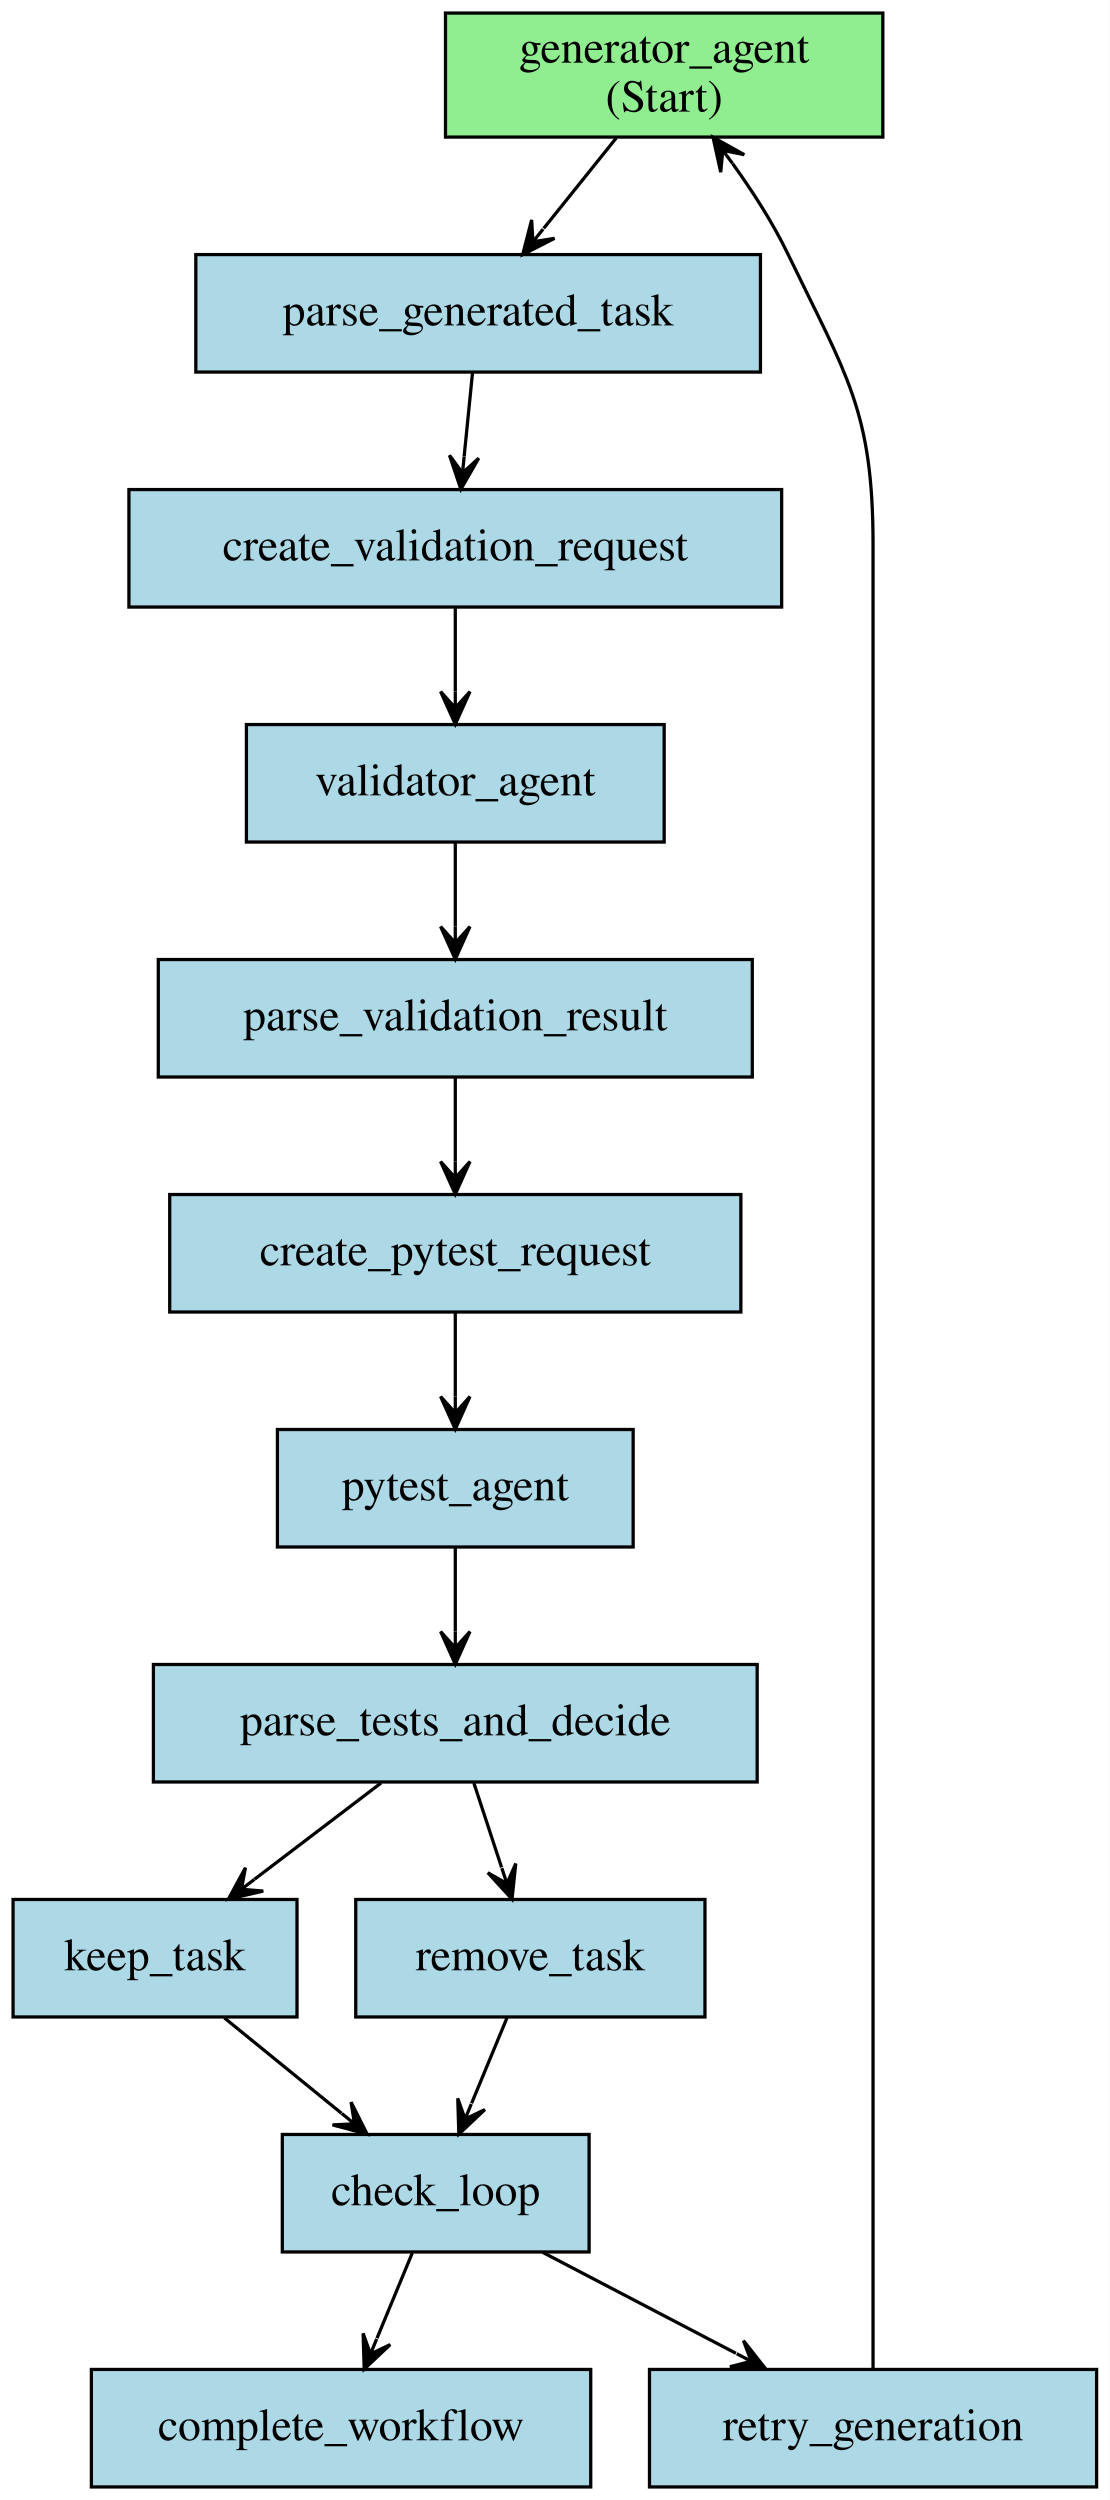
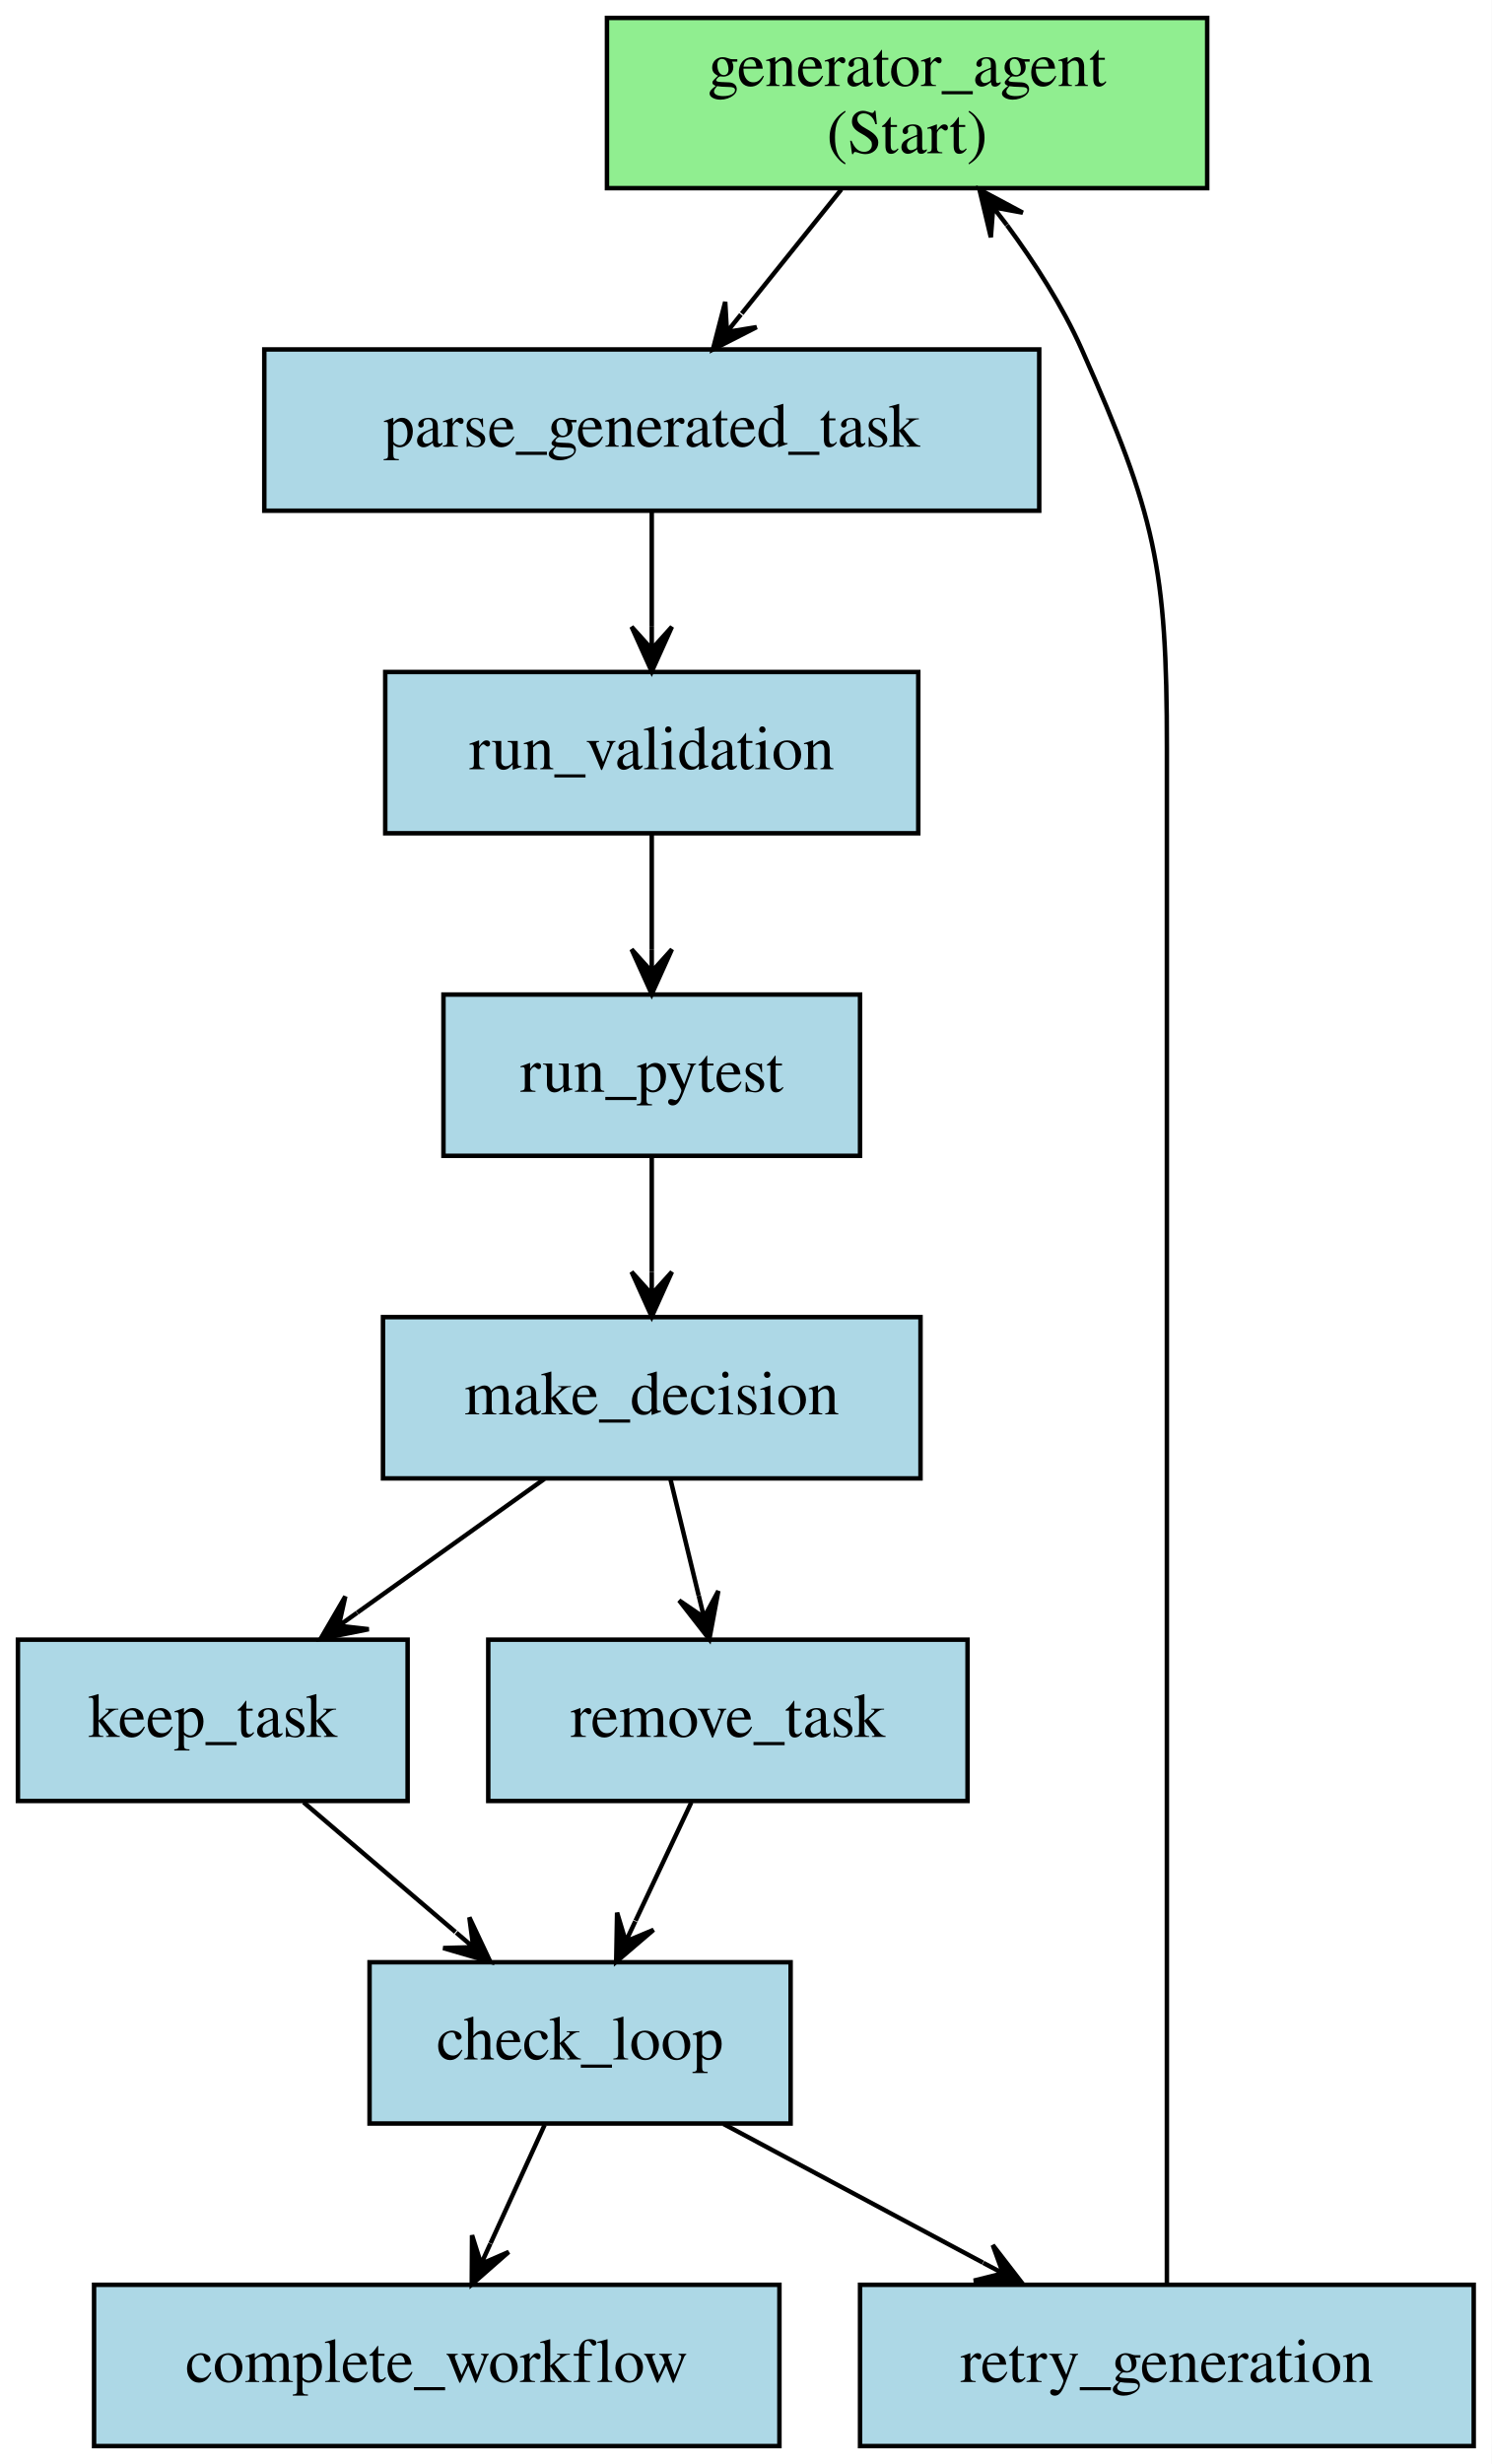
- <svg xmlns="http://www.w3.org/2000/svg" width="340pt" height="766pt" viewBox="0.00 0.00 340.00 766.00">
-   <g id="graph0" class="graph" transform="scale(1 1) rotate(0) translate(4 762)">
-     <polygon fill="white" stroke="transparent" points="-4,4 -4,-762 336,-762 336,4 -4,4" />
+ <svg xmlns="http://www.w3.org/2000/svg" width="333pt" height="550pt" viewBox="0.00 0.00 333.00 550.00">
+   <g id="graph0" class="graph" transform="scale(1 1) rotate(0) translate(4 546)">
+     <polygon fill="white" stroke="transparent" points="-4,4 -4,-546 329,-546 329,4 -4,4" />
    <g id="node1" class="node">
-       <polygon fill="lightgreen" stroke="black" points="266.5,-758 132.5,-758 132.5,-720 266.5,-720 266.5,-758" />
-       <text text-anchor="middle" x="199.5" y="-742.8" font-family="Times,serif" font-size="14.00">generator_agent</text>
-       <text text-anchor="middle" x="199.5" y="-727.8" font-family="Times,serif" font-size="14.00">(Start)</text>
+       <polygon fill="lightgreen" stroke="black" points="265.5,-542 131.5,-542 131.5,-504 265.5,-504 265.5,-542" />
+       <text text-anchor="middle" x="198.5" y="-526.8" font-family="Times,serif" font-size="14.00">generator_agent</text>
+       <text text-anchor="middle" x="198.5" y="-511.8" font-family="Times,serif" font-size="14.00">(Start)</text>
    </g>
    <g id="node2" class="node">
-       <polygon fill="lightblue" stroke="black" points="229,-684 56,-684 56,-648 229,-648 229,-684" />
-       <text text-anchor="middle" x="142.5" y="-662.3" font-family="Times,serif" font-size="14.00">parse_generated_task</text>
+       <polygon fill="lightblue" stroke="black" points="228,-468 55,-468 55,-432 228,-432 228,-468" />
+       <text text-anchor="middle" x="141.5" y="-446.3" font-family="Times,serif" font-size="14.00">parse_generated_task</text>
    </g>
    <g id="edge1" class="edge">
-       <path fill="none" stroke="black" d="M184.82,-719.72C178.05,-711.29 169.91,-701.15 162.59,-692.02" />
-       <polygon fill="black" stroke="black" points="156.15,-684 165.92,-688.98 159.28,-687.9 162.41,-691.8 162.41,-691.8 162.41,-691.8 159.28,-687.9 158.9,-694.62 156.15,-684 156.15,-684" />
+       <path fill="none" stroke="black" d="M183.82,-503.72C177.05,-495.29 168.91,-485.15 161.59,-476.02" />
+       <polygon fill="black" stroke="black" points="155.15,-468 164.92,-472.98 158.28,-471.9 161.41,-475.8 161.41,-475.8 161.41,-475.8 158.28,-471.9 157.9,-478.62 155.15,-468 155.15,-468" />
    </g>
    <g id="node3" class="node">
-       <polygon fill="lightblue" stroke="black" points="235.5,-612 35.5,-612 35.5,-576 235.5,-576 235.5,-612" />
-       <text text-anchor="middle" x="135.5" y="-590.3" font-family="Times,serif" font-size="14.00">create_validation_request</text>
+       <polygon fill="lightblue" stroke="black" points="201,-396 82,-396 82,-360 201,-360 201,-396" />
+       <text text-anchor="middle" x="141.5" y="-374.3" font-family="Times,serif" font-size="14.00">run_validation</text>
    </g>
    <g id="edge2" class="edge">
-       <path fill="none" stroke="black" d="M140.77,-647.7C140,-639.98 139.07,-630.71 138.21,-622.11" />
-       <polygon fill="black" stroke="black" points="137.21,-612.1 142.68,-621.61 137.71,-617.08 138.21,-622.05 138.21,-622.05 138.21,-622.05 137.71,-617.08 133.73,-622.5 137.21,-612.1 137.21,-612.1" />
+       <path fill="none" stroke="black" d="M141.5,-431.7C141.5,-423.98 141.5,-414.71 141.5,-406.11" />
+       <polygon fill="black" stroke="black" points="141.5,-396.1 146,-406.1 141.5,-401.1 141.5,-406.1 141.5,-406.1 141.5,-406.1 141.5,-401.1 137,-406.1 141.5,-396.1 141.5,-396.1" />
    </g>
    <g id="node4" class="node">
-       <polygon fill="lightblue" stroke="black" points="199.5,-540 71.5,-540 71.5,-504 199.5,-504 199.5,-540" />
-       <text text-anchor="middle" x="135.5" y="-518.3" font-family="Times,serif" font-size="14.00">validator_agent</text>
+       <polygon fill="lightblue" stroke="black" points="188,-324 95,-324 95,-288 188,-288 188,-324" />
+       <text text-anchor="middle" x="141.5" y="-302.3" font-family="Times,serif" font-size="14.00">run_pytest</text>
    </g>
    <g id="edge3" class="edge">
-       <path fill="none" stroke="black" d="M135.5,-575.7C135.5,-567.98 135.5,-558.71 135.5,-550.11" />
-       <polygon fill="black" stroke="black" points="135.5,-540.1 140,-550.1 135.5,-545.1 135.5,-550.1 135.5,-550.1 135.5,-550.1 135.5,-545.1 131,-550.1 135.5,-540.1 135.5,-540.1" />
+       <path fill="none" stroke="black" d="M141.5,-359.7C141.5,-351.98 141.5,-342.71 141.5,-334.11" />
+       <polygon fill="black" stroke="black" points="141.5,-324.1 146,-334.1 141.5,-329.1 141.5,-334.1 141.5,-334.1 141.5,-334.1 141.5,-329.1 137,-334.1 141.5,-324.1 141.5,-324.1" />
    </g>
    <g id="node5" class="node">
-       <polygon fill="lightblue" stroke="black" points="226.5,-468 44.5,-468 44.5,-432 226.5,-432 226.5,-468" />
-       <text text-anchor="middle" x="135.5" y="-446.3" font-family="Times,serif" font-size="14.00">parse_validation_result</text>
+       <polygon fill="lightblue" stroke="black" points="201.5,-252 81.5,-252 81.5,-216 201.5,-216 201.5,-252" />
+       <text text-anchor="middle" x="141.5" y="-230.3" font-family="Times,serif" font-size="14.00">make_decision</text>
    </g>
    <g id="edge4" class="edge">
-       <path fill="none" stroke="black" d="M135.5,-503.7C135.5,-495.98 135.5,-486.71 135.5,-478.11" />
-       <polygon fill="black" stroke="black" points="135.5,-468.1 140,-478.1 135.5,-473.1 135.5,-478.1 135.5,-478.1 135.5,-478.1 135.5,-473.1 131,-478.1 135.5,-468.1 135.5,-468.1" />
+       <path fill="none" stroke="black" d="M141.5,-287.7C141.5,-279.98 141.5,-270.71 141.5,-262.11" />
+       <polygon fill="black" stroke="black" points="141.5,-252.1 146,-262.1 141.5,-257.1 141.5,-262.1 141.5,-262.1 141.5,-262.1 141.5,-257.1 137,-262.1 141.5,-252.1 141.5,-252.1" />
    </g>
    <g id="node6" class="node">
-       <polygon fill="lightblue" stroke="black" points="223,-396 48,-396 48,-360 223,-360 223,-396" />
-       <text text-anchor="middle" x="135.5" y="-374.3" font-family="Times,serif" font-size="14.00">create_pytest_request</text>
-     </g>
-     <g id="edge5" class="edge">
-       <path fill="none" stroke="black" d="M135.5,-431.7C135.5,-423.98 135.5,-414.71 135.5,-406.11" />
-       <polygon fill="black" stroke="black" points="135.5,-396.1 140,-406.1 135.5,-401.1 135.5,-406.1 135.5,-406.1 135.5,-406.1 135.5,-401.1 131,-406.1 135.5,-396.1 135.5,-396.1" />
-     </g>
-     <g id="node7" class="node">
-       <polygon fill="lightblue" stroke="black" points="190,-324 81,-324 81,-288 190,-288 190,-324" />
-       <text text-anchor="middle" x="135.5" y="-302.3" font-family="Times,serif" font-size="14.00">pytest_agent</text>
-     </g>
-     <g id="edge6" class="edge">
-       <path fill="none" stroke="black" d="M135.5,-359.7C135.5,-351.98 135.5,-342.71 135.5,-334.11" />
-       <polygon fill="black" stroke="black" points="135.5,-324.1 140,-334.1 135.5,-329.1 135.5,-334.1 135.5,-334.1 135.5,-334.1 135.5,-329.1 131,-334.1 135.5,-324.1 135.5,-324.1" />
-     </g>
-     <g id="node8" class="node">
-       <polygon fill="lightblue" stroke="black" points="228,-252 43,-252 43,-216 228,-216 228,-252" />
-       <text text-anchor="middle" x="135.5" y="-230.3" font-family="Times,serif" font-size="14.00">parse_tests_and_decide</text>
-     </g>
-     <g id="edge7" class="edge">
-       <path fill="none" stroke="black" d="M135.5,-287.7C135.5,-279.98 135.5,-270.71 135.5,-262.11" />
-       <polygon fill="black" stroke="black" points="135.5,-252.1 140,-262.1 135.5,-257.1 135.5,-262.1 135.5,-262.1 135.5,-262.1 135.5,-257.1 131,-262.1 135.5,-252.1 135.5,-252.1" />
-     </g>
-     <g id="node9" class="node">
      <polygon fill="lightblue" stroke="black" points="87,-180 0,-180 0,-144 87,-144 87,-180" />
      <text text-anchor="middle" x="43.5" y="-158.3" font-family="Times,serif" font-size="14.00">keep_task</text>
    </g>
-     <g id="edge8" class="edge">
-       <path fill="none" stroke="black" d="M112.76,-215.7C101.06,-206.8 86.64,-195.82 73.99,-186.2" />
-       <polygon fill="black" stroke="black" points="65.98,-180.1 76.66,-182.58 69.96,-183.13 73.94,-186.16 73.94,-186.16 73.94,-186.16 69.96,-183.13 71.21,-189.74 65.98,-180.1 65.98,-180.1" />
+     <g id="edge5" class="edge">
+       <path fill="none" stroke="black" d="M117.53,-215.88C104.95,-206.89 89.37,-195.76 75.75,-186.03" />
+       <polygon fill="black" stroke="black" points="67.57,-180.19 78.32,-182.34 71.63,-183.1 75.7,-186 75.7,-186 75.7,-186 71.63,-183.1 73.09,-189.66 67.57,-180.19 67.57,-180.19" />
    </g>
-     <g id="node10" class="node">
+     <g id="node7" class="node">
      <polygon fill="lightblue" stroke="black" points="212,-180 105,-180 105,-144 212,-144 212,-180" />
      <text text-anchor="middle" x="158.5" y="-158.3" font-family="Times,serif" font-size="14.00">remove_task</text>
    </g>
+     <g id="edge6" class="edge">
+       <path fill="none" stroke="black" d="M145.7,-215.7C147.6,-207.9 149.88,-198.51 151.98,-189.83" />
+       <polygon fill="black" stroke="black" points="154.35,-180.1 156.36,-190.88 153.17,-184.96 151.99,-189.82 151.99,-189.82 151.99,-189.82 153.17,-184.96 147.61,-188.76 154.35,-180.1 154.35,-180.1" />
+     </g>
+     <g id="node8" class="node">
+       <polygon fill="lightblue" stroke="black" points="172.5,-108 78.5,-108 78.5,-72 172.5,-72 172.5,-108" />
+       <text text-anchor="middle" x="125.5" y="-86.3" font-family="Times,serif" font-size="14.00">check_loop</text>
+     </g>
+     <g id="edge7" class="edge">
+       <path fill="none" stroke="black" d="M63.77,-143.7C74,-134.97 86.56,-124.24 97.68,-114.75" />
+       <polygon fill="black" stroke="black" points="105.46,-108.1 100.78,-118.02 101.66,-111.35 97.86,-114.6 97.86,-114.6 97.86,-114.6 101.66,-111.35 94.94,-111.17 105.46,-108.1 105.46,-108.1" />
+     </g>
+     <g id="edge8" class="edge">
+       <path fill="none" stroke="black" d="M150.34,-143.7C146.59,-135.73 142.05,-126.1 137.88,-117.26" />
+       <polygon fill="black" stroke="black" points="133.56,-108.1 141.9,-115.23 135.7,-112.63 137.83,-117.15 137.83,-117.15 137.83,-117.15 135.7,-112.63 133.76,-119.07 133.56,-108.1 133.56,-108.1" />
+     </g>
+     <g id="node9" class="node">
+       <polygon fill="lightblue" stroke="black" points="325,-36 188,-36 188,0 325,0 325,-36" />
+       <text text-anchor="middle" x="256.5" y="-14.3" font-family="Times,serif" font-size="14.00">retry_generation</text>
+     </g>
    <g id="edge9" class="edge">
-       <path fill="none" stroke="black" d="M141.19,-215.7C143.75,-207.9 146.83,-198.51 149.68,-189.83" />
-       <polygon fill="black" stroke="black" points="152.88,-180.1 154.03,-191.01 151.32,-184.85 149.76,-189.6 149.76,-189.6 149.76,-189.6 151.32,-184.85 145.48,-188.2 152.88,-180.1 152.88,-180.1" />
+       <path fill="none" stroke="black" d="M157.55,-71.88C174.99,-62.55 196.77,-50.92 215.44,-40.94" />
+       <polygon fill="black" stroke="black" points="224.33,-36.19 217.63,-44.87 219.92,-38.55 215.51,-40.9 215.51,-40.9 215.51,-40.9 219.92,-38.55 213.39,-36.93 224.33,-36.19 224.33,-36.19" />
    </g>
-     <g id="node11" class="node">
-       <polygon fill="lightblue" stroke="black" points="176.5,-108 82.5,-108 82.5,-72 176.5,-72 176.5,-108" />
-       <text text-anchor="middle" x="129.5" y="-86.3" font-family="Times,serif" font-size="14.00">check_loop</text>
+     <g id="node10" class="node">
+       <polygon fill="lightblue" stroke="black" points="170,-36 17,-36 17,0 170,0 170,-36" />
+       <text text-anchor="middle" x="93.5" y="-14.3" font-family="Times,serif" font-size="14.00">complete_workflow</text>
    </g>
    <g id="edge10" class="edge">
-       <path fill="none" stroke="black" d="M64.76,-143.7C75.59,-134.88 88.92,-124.03 100.66,-114.47" />
-       <polygon fill="black" stroke="black" points="108.49,-108.1 103.57,-117.91 104.61,-111.26 100.73,-114.42 100.73,-114.42 100.73,-114.42 104.61,-111.26 97.89,-110.93 108.49,-108.1 108.49,-108.1" />
+       <path fill="none" stroke="black" d="M117.59,-71.7C113.95,-63.73 109.55,-54.1 105.51,-45.26" />
+       <polygon fill="black" stroke="black" points="101.32,-36.1 109.57,-43.33 103.4,-40.65 105.48,-45.2 105.48,-45.2 105.48,-45.2 103.4,-40.65 101.38,-47.07 101.32,-36.1 101.32,-36.1" />
    </g>
    <g id="edge11" class="edge">
-       <path fill="none" stroke="black" d="M151.33,-143.7C148.07,-135.81 144.13,-126.3 140.5,-117.55" />
-       <polygon fill="black" stroke="black" points="136.59,-108.1 144.57,-115.62 138.5,-112.72 140.41,-117.34 140.41,-117.34 140.41,-117.34 138.5,-112.72 136.26,-119.07 136.59,-108.1 136.59,-108.1" />
-     </g>
-     <g id="node12" class="node">
-       <polygon fill="lightblue" stroke="black" points="332,-36 195,-36 195,0 332,0 332,-36" />
-       <text text-anchor="middle" x="263.5" y="-14.3" font-family="Times,serif" font-size="14.00">retry_generation</text>
-     </g>
-     <g id="edge12" class="edge">
-       <path fill="none" stroke="black" d="M162.28,-71.88C180.13,-62.55 202.4,-50.92 221.5,-40.94" />
-       <polygon fill="black" stroke="black" points="230.59,-36.19 223.81,-44.81 226.16,-38.5 221.73,-40.82 221.73,-40.82 221.73,-40.82 226.16,-38.5 219.65,-36.83 230.59,-36.19 230.59,-36.19" />
-     </g>
-     <g id="node13" class="node">
-       <polygon fill="lightblue" stroke="black" points="177,-36 24,-36 24,0 177,0 177,-36" />
-       <text text-anchor="middle" x="100.5" y="-14.3" font-family="Times,serif" font-size="14.00">complete_workflow</text>
-     </g>
-     <g id="edge13" class="edge">
-       <path fill="none" stroke="black" d="M122.33,-71.7C119.07,-63.81 115.13,-54.3 111.5,-45.55" />
-       <polygon fill="black" stroke="black" points="107.59,-36.1 115.57,-43.62 109.5,-40.72 111.41,-45.34 111.41,-45.34 111.41,-45.34 109.5,-40.72 107.26,-47.07 107.59,-36.1 107.59,-36.1" />
-     </g>
-     <g id="edge14" class="edge">
-       <path fill="none" stroke="black" d="M263.5,-36.05C263.5,-62.71 263.5,-115.89 263.5,-161 263.5,-595 263.5,-595 263.5,-595 263.5,-636.21 255.38,-646.87 237.5,-684 232.88,-693.61 226.6,-703.36 220.47,-711.88" />
-       <polygon fill="black" stroke="black" points="214.47,-719.95 216.83,-709.24 217.46,-715.94 220.44,-711.93 220.44,-711.93 220.44,-711.93 217.46,-715.94 224.05,-714.61 214.47,-719.95 214.47,-719.95" />
+       <path fill="none" stroke="black" d="M256.5,-36.05C256.5,-62.71 256.5,-115.89 256.5,-161 256.5,-379 256.5,-379 256.5,-379 256.5,-419.45 253.92,-431.03 237.5,-468 233.21,-477.67 227,-487.33 220.8,-495.74" />
+       <polygon fill="black" stroke="black" points="214.66,-503.7 217.2,-493.03 217.72,-499.74 220.77,-495.78 220.77,-495.78 220.77,-495.78 217.72,-499.74 224.33,-498.53 214.66,-503.7 214.66,-503.7" />
    </g>
  </g>
</svg>
